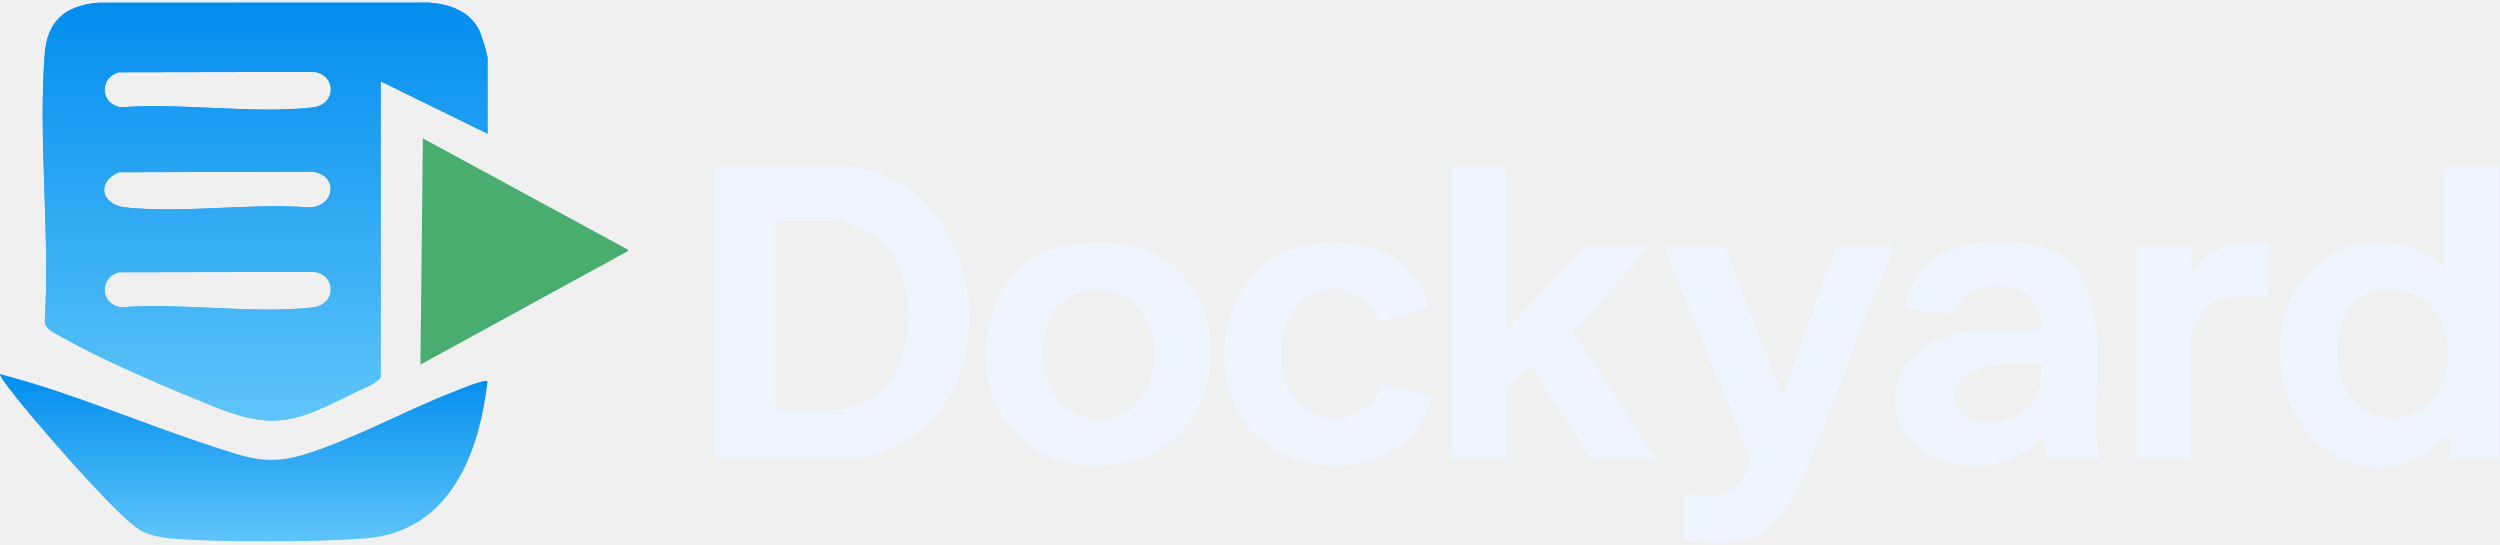
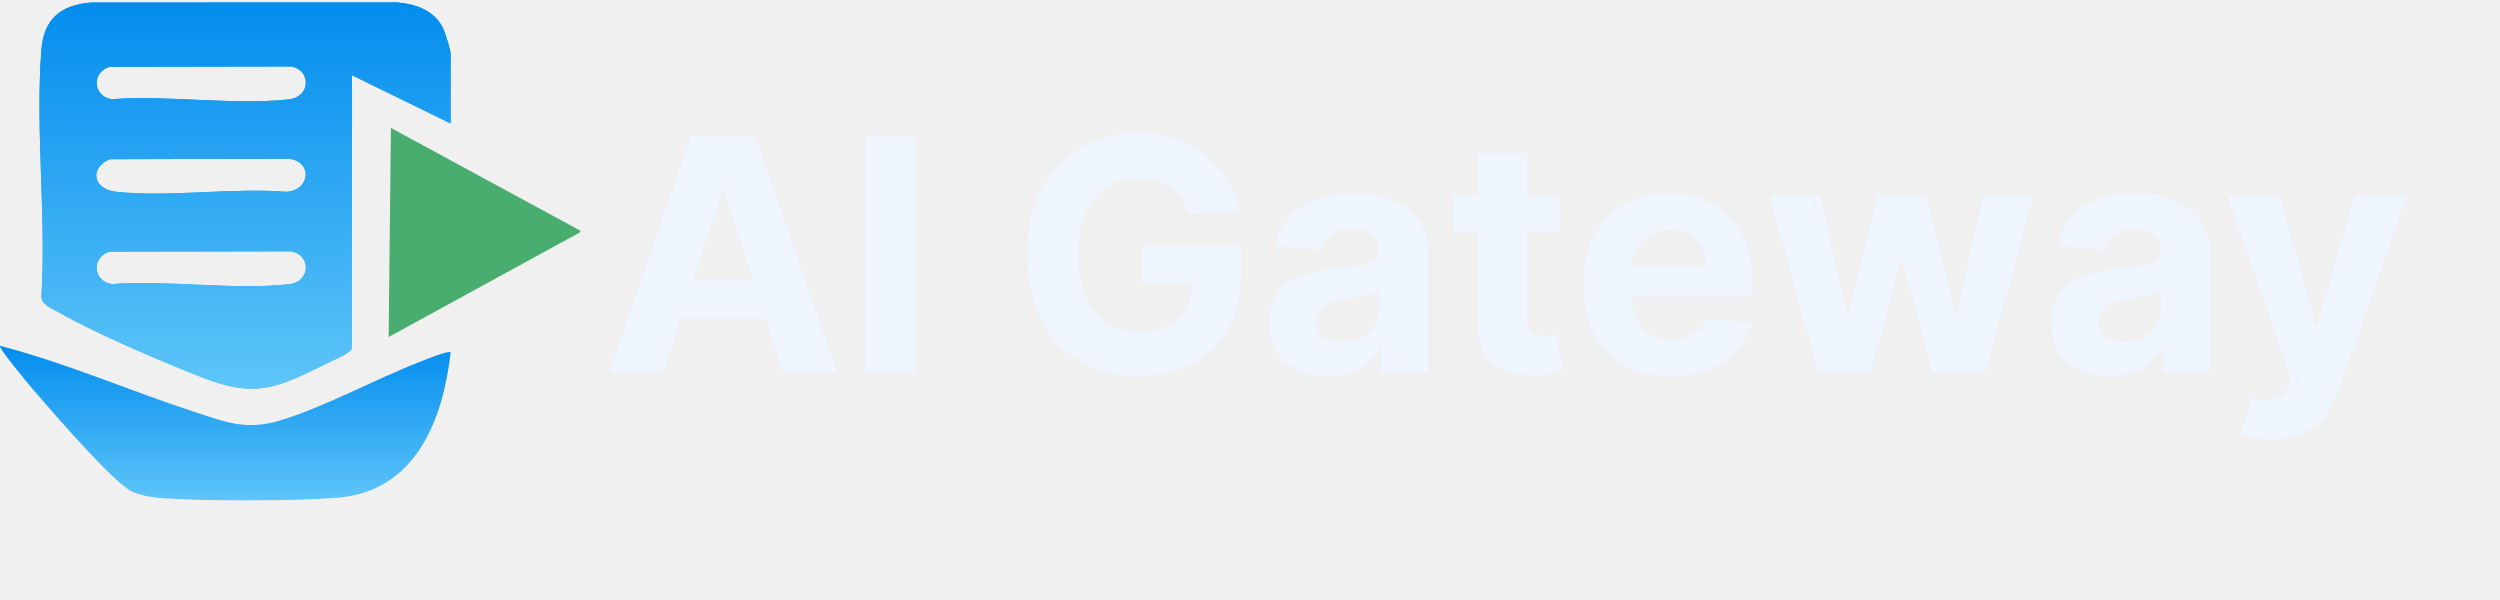
- <svg xmlns="http://www.w3.org/2000/svg" width="868" height="189" viewBox="0 0 868 189" fill="none">
-   <path d="M249.74 57.78H290.69C340.67 57.78 355.06 137.98 307.43 156.12C305.46 156.87 298.17 159.35 296.68 159.35H249.73L248.23 157.86V59.28L249.73 57.79L249.74 57.78ZM269.22 142.43H290.7C291.88 142.43 298.3 140.3 299.88 139.63C319.9 131.09 320.14 92.78 303.12 81.25C301.35 80.05 293.33 76.7 291.7 76.7H269.22V142.42V142.43Z" fill="#EFF6FF" />
-   <path d="M867.56 57.78V159.35H850.58V151.39C846.53 152.76 844.32 156.54 840.27 158.53C812.01 172.42 788.91 144.89 791.77 117.15C794.85 87.26 825.13 74 848.58 92.63V59.27L850.08 57.78H867.56ZM825.34 100.84C806 104.14 806.58 143.82 829.24 145.06C857.54 146.61 857.42 95.37 825.34 100.84Z" fill="#EFF6FF" />
-   <path d="M522.94 114.54L550.41 85.66H572.89L546.02 115.18L574.89 159.35H552.41L531.91 127.49C530.78 126.72 522.94 134.36 522.94 134.95V159.35H503.96V57.78H521.44L522.94 59.27V114.54Z" fill="#EFF6FF" />
-   <path d="M710.73 159.35L709.24 151.39C700.36 161.52 685.54 164.08 673.09 159.54C652.34 151.97 653.49 124.58 674.09 117.34C676.55 116.48 684.09 114.54 686.26 114.54H707.24C711.22 114.54 707.81 101.43 699.01 99.84C693.81 98.9 685.58 99.03 681.7 103.02C679.66 105.12 680.04 108.11 677.26 108.62C676.62 108.74 665.5 107.78 664.29 107.57C658.65 106.57 664.28 97.2 666.27 94.6C674.72 83.57 691.31 83.29 704.14 84.77C735.49 88.39 727.02 128.74 727.68 150.92C727.73 152.62 729.93 159.34 727.23 159.34H710.75L710.73 159.35ZM708.73 126.49H694.25C690.37 126.49 680.04 129.61 678.99 134.17C675.99 147.12 689.44 148.15 698.74 144.91C707.01 142.03 709.24 134.61 708.74 126.5L708.73 126.49Z" fill="#EFF6FF" />
-   <path d="M598.85 85.67L618.82 137.45L637.31 85.67H656.79L656.3 89.66C645.52 113.38 637.63 138.43 627.29 162.31C618.11 183.5 610.1 191.83 584.87 187.24V171.31C597.03 173.93 604.78 172.03 607.63 159.02L577.88 85.67H598.86H598.85Z" fill="#EFF6FF" />
-   <path d="M371.89 84.95C376.59 84.36 383.87 84.25 388.57 84.68C433.38 88.81 432.2 165.6 376.56 161.38C330.66 157.9 332.22 89.97 371.88 84.95H371.89ZM376.84 100.84C355.49 104.47 357.19 145.74 381.54 145.44C408.75 145.1 407.44 95.63 376.84 100.84Z" fill="#EFF6FF" />
-   <path d="M495.93 106.53L479.55 111.61C465.01 87.6 439.55 104.77 445.7 130.29C450.04 148.31 473.14 151.2 479.6 133.39L496.92 137.5C490.92 166.04 449.59 169.03 433.06 147.87C416.06 126.11 427.16 87.47 456.53 84.68C474.41 82.98 491.12 87.8 495.94 106.52L495.93 106.53Z" fill="#EFF6FF" />
-   <path d="M787.65 84.67V102.59C778.58 102.22 768.53 101.92 763.25 110.63C762.86 111.28 760.68 116.69 760.68 117.03V159.35H741.7V85.66H760.68L761.17 94.62C766.9 85.44 777.46 82.74 787.65 84.67Z" fill="#EFF6FF" />
-   <mask id="mask0_386_58" style="mask-type:luminance" maskUnits="userSpaceOnUse" x="0" y="0" width="218" height="188">
+ <svg xmlns="http://www.w3.org/2000/svg" width="939" height="225" viewBox="0 0 939 225" fill="none">
+   <mask id="mask0_398_5" style="mask-type:luminance" maskUnits="userSpaceOnUse" x="0" y="0" width="218" height="188">
    <path d="M218 0H0V188H218V0Z" fill="white" />
  </mask>
-   <g mask="url(#mask0_386_58)">
-     <path d="M169.272 46.402L132.149 28.215V131.13C130.152 133.33 127.29 134.293 124.69 135.563C104.957 145.175 97.074 150.189 75.448 141.606C59.821 135.405 35.853 125.236 21.617 117.093C19.197 115.707 15.523 114.354 15.549 111.333C17.408 81.158 13.233 48.561 15.549 18.677C16.422 7.404 22.542 1.901 34.158 0.955L149.003 0.913C156.281 1.461 163.196 3.968 166.437 10.675C167.257 12.368 169.263 18.852 169.263 20.37V46.411L169.272 46.402ZM41.237 25.085C34.314 27.028 34.824 36.192 41.964 37.263C62.932 35.636 87.938 39.604 108.413 37.329C117.005 36.375 116.78 26.098 109.209 24.961L41.237 25.085ZM41.237 59.808C33.424 63.104 34.936 71.089 43.64 72.027C63.486 74.161 87.272 70.417 107.549 72.044C116.47 71.554 117.645 60.63 108.413 59.609L41.237 59.8V59.808ZM41.237 94.523C34.314 96.465 34.824 105.63 41.964 106.7C62.932 105.073 87.938 109.041 108.413 106.767C117.005 105.812 116.78 95.536 109.209 94.398L41.237 94.523Z" fill="url(#paint0_linear_386_58)" />
-     <path d="M169.272 46.402L132.149 28.215V131.13C130.152 133.33 127.29 134.293 124.69 135.563C104.957 145.175 97.074 150.189 75.448 141.606C59.821 135.405 35.853 125.236 21.617 117.093C19.197 115.707 15.523 114.354 15.549 111.333C17.408 81.158 13.233 48.561 15.549 18.677C16.422 7.404 22.542 1.901 34.158 0.955L149.003 0.913C156.281 1.461 163.196 3.968 166.437 10.675C167.257 12.368 169.263 18.852 169.263 20.37V46.411L169.272 46.402ZM41.237 25.085C34.314 27.028 34.824 36.192 41.964 37.263C62.932 35.636 87.938 39.604 108.413 37.329C117.005 36.375 116.78 26.098 109.209 24.961L41.237 25.085ZM41.237 59.808C33.424 63.104 34.936 71.089 43.64 72.027C63.486 74.161 87.272 70.417 107.549 72.044C116.47 71.554 117.645 60.63 108.413 59.609L41.237 59.8V59.808ZM41.237 94.523C34.314 96.465 34.824 105.63 41.964 106.7C62.932 105.073 87.938 109.041 108.413 106.767C117.005 105.812 116.78 95.536 109.209 94.398L41.237 94.523Z" fill="url(#paint1_linear_386_58)" />
-     <path d="M169.263 132.375C166.472 157.021 156.471 184.713 126.565 186.954C108.846 188.282 76.788 188.398 59.155 186.954C56.104 186.705 52.292 185.841 49.535 184.589C42.595 181.434 18.532 153.394 12.153 145.98C10.96 144.594 -0.821 130.54 0.043 129.894C24.979 136.36 48.61 146.753 72.985 154.697C84.74 158.532 92.398 161.744 104.957 158C121.63 153.028 140.558 142.585 157.206 136.111C159.081 135.381 168.33 131.479 169.263 132.367V132.375Z" fill="url(#paint2_linear_386_58)" />
+   <g mask="url(#mask0_398_5)">
+     <path d="M169.272 46.402L132.149 28.215V131.13C130.152 133.33 127.29 134.293 124.69 135.563C104.957 145.175 97.074 150.189 75.448 141.606C59.821 135.405 35.853 125.236 21.617 117.093C19.197 115.707 15.523 114.354 15.549 111.333C17.408 81.158 13.233 48.561 15.549 18.677C16.422 7.404 22.542 1.901 34.158 0.955L149.003 0.913C156.281 1.461 163.196 3.968 166.437 10.675C167.257 12.368 169.263 18.852 169.263 20.37V46.411L169.272 46.402ZM41.237 25.085C34.314 27.028 34.824 36.192 41.964 37.263C62.932 35.636 87.938 39.604 108.413 37.329C117.005 36.375 116.78 26.098 109.209 24.961L41.237 25.085ZM41.237 59.808C33.424 63.104 34.936 71.089 43.64 72.027C63.486 74.161 87.272 70.417 107.549 72.044C116.47 71.554 117.645 60.63 108.413 59.609L41.237 59.8V59.808ZM41.237 94.523C34.314 96.465 34.824 105.63 41.964 106.7C62.932 105.073 87.938 109.041 108.413 106.767C117.005 105.812 116.78 95.536 109.209 94.398L41.237 94.523Z" fill="url(#paint0_linear_398_5)" />
+     <path d="M169.272 46.402L132.149 28.215V131.13C130.152 133.33 127.29 134.293 124.69 135.563C104.957 145.175 97.074 150.189 75.448 141.606C59.821 135.405 35.853 125.236 21.617 117.093C19.197 115.707 15.523 114.354 15.549 111.333C17.408 81.158 13.233 48.561 15.549 18.677C16.422 7.404 22.542 1.901 34.158 0.955L149.003 0.913C156.281 1.461 163.196 3.968 166.437 10.675C167.257 12.368 169.263 18.852 169.263 20.37V46.411L169.272 46.402ZM41.237 25.085C34.314 27.028 34.824 36.192 41.964 37.263C62.932 35.636 87.938 39.604 108.413 37.329C117.005 36.375 116.78 26.098 109.209 24.961L41.237 25.085ZM41.237 59.808C33.424 63.104 34.936 71.089 43.64 72.027C63.486 74.161 87.272 70.417 107.549 72.044C116.47 71.554 117.645 60.63 108.413 59.609L41.237 59.8V59.808ZM41.237 94.523C34.314 96.465 34.824 105.63 41.964 106.7C62.932 105.073 87.938 109.041 108.413 106.767C117.005 105.812 116.78 95.536 109.209 94.398L41.237 94.523Z" fill="url(#paint1_linear_398_5)" />
+     <path d="M169.263 132.375C166.472 157.021 156.471 184.713 126.565 186.954C108.846 188.282 76.788 188.398 59.155 186.954C56.104 186.705 52.292 185.841 49.535 184.589C42.595 181.434 18.532 153.394 12.153 145.98C10.96 144.594 -0.821 130.54 0.043 129.894C24.979 136.36 48.61 146.753 72.985 154.697C84.74 158.532 92.398 161.744 104.957 158C121.63 153.028 140.558 142.585 157.206 136.111C159.081 135.381 168.33 131.479 169.263 132.367V132.375Z" fill="url(#paint2_linear_398_5)" />
    <path d="M218.479 86.919L145.969 126.581L146.825 48.054L218.479 86.919Z" fill="#48AD6E" />
  </g>
+   <path d="M249.005 140H228.903L259.533 51.273H283.707L314.294 140H294.192L271.967 71.548H271.273L249.005 140ZM247.749 105.124H295.232V119.768H247.749V105.124ZM343.733 51.273V140H324.973V51.273H343.733ZM446.237 79.953C445.63 77.845 444.778 75.982 443.681 74.364C442.583 72.718 441.24 71.332 439.652 70.205C438.092 69.05 436.301 68.169 434.279 67.562C432.287 66.956 430.077 66.653 427.651 66.653C423.116 66.653 419.131 67.779 415.694 70.032C412.285 72.285 409.628 75.563 407.722 79.867C405.816 84.141 404.863 89.369 404.863 95.55C404.863 101.731 405.801 106.987 407.679 111.32C409.556 115.652 412.213 118.959 415.65 121.241C419.087 123.494 423.145 124.62 427.824 124.62C432.07 124.62 435.695 123.869 438.699 122.367C441.731 120.836 444.042 118.685 445.63 115.912C447.248 113.139 448.056 109.861 448.056 106.077L451.869 106.641H428.994V92.517H466.123V103.695C466.123 111.493 464.476 118.194 461.184 123.797C457.891 129.371 453.356 133.675 447.58 136.707C441.803 139.711 435.189 141.213 427.738 141.213C419.419 141.213 412.112 139.379 405.816 135.711C399.519 132.014 394.609 126.772 391.086 119.984C387.591 113.168 385.843 105.081 385.843 95.723C385.843 88.531 386.883 82.119 388.963 76.487C391.071 70.826 394.017 66.032 397.801 62.104C401.584 58.176 405.989 55.186 411.015 53.136C416.04 51.085 421.484 50.06 427.348 50.06C432.373 50.06 437.052 50.796 441.385 52.269C445.717 53.713 449.558 55.764 452.909 58.421C456.288 61.078 459.046 64.241 461.184 67.909C463.321 71.548 464.693 75.563 465.299 79.953H446.237ZM498.843 141.256C494.597 141.256 490.814 140.52 487.492 139.047C484.171 137.545 481.542 135.335 479.607 132.418C477.701 129.472 476.748 125.804 476.748 121.414C476.748 117.717 477.426 114.612 478.784 112.099C480.141 109.587 481.99 107.565 484.329 106.034C486.669 104.503 489.326 103.348 492.301 102.568C495.305 101.788 498.453 101.24 501.746 100.922C505.616 100.518 508.735 100.142 511.104 99.796C513.472 99.42 515.19 98.871 516.259 98.149C517.328 97.427 517.862 96.358 517.862 94.943V94.683C517.862 91.939 516.996 89.817 515.263 88.315C513.559 86.813 511.132 86.062 507.984 86.062C504.663 86.062 502.02 86.798 500.056 88.271C498.092 89.715 496.792 91.535 496.157 93.73L479.087 92.344C479.954 88.3 481.658 84.805 484.199 81.859C486.741 78.885 490.019 76.603 494.034 75.014C498.077 73.397 502.756 72.588 508.071 72.588C511.768 72.588 515.306 73.021 518.685 73.888C522.093 74.754 525.112 76.097 527.74 77.917C530.397 79.737 532.491 82.076 534.022 84.935C535.553 87.766 536.318 91.16 536.318 95.117V140H518.815V130.772H518.295C517.227 132.852 515.797 134.686 514.006 136.274C512.215 137.834 510.064 139.061 507.551 139.957C505.038 140.823 502.135 141.256 498.843 141.256ZM504.128 128.519C506.843 128.519 509.241 127.985 511.32 126.916C513.4 125.819 515.032 124.346 516.216 122.497C517.4 120.649 517.992 118.555 517.992 116.215V109.153C517.414 109.529 516.62 109.875 515.609 110.193C514.627 110.482 513.515 110.756 512.273 111.016C511.031 111.247 509.789 111.464 508.547 111.666C507.305 111.839 506.179 111.998 505.168 112.143C503.002 112.46 501.11 112.966 499.493 113.659C497.875 114.352 496.619 115.291 495.724 116.475C494.828 117.63 494.381 119.075 494.381 120.808C494.381 123.32 495.29 125.241 497.11 126.57C498.958 127.869 501.298 128.519 504.128 128.519ZM586.032 73.454V87.318H545.958V73.454H586.032ZM555.056 57.511H573.512V119.551C573.512 121.255 573.771 122.584 574.291 123.537C574.811 124.461 575.533 125.111 576.458 125.487C577.411 125.862 578.508 126.05 579.75 126.05C580.617 126.05 581.483 125.978 582.35 125.833C583.216 125.66 583.88 125.53 584.343 125.443L587.245 139.177C586.321 139.466 585.021 139.798 583.346 140.173C581.671 140.578 579.635 140.823 577.237 140.91C572.789 141.083 568.89 140.491 565.54 139.134C562.218 137.776 559.633 135.668 557.785 132.808C555.936 129.949 555.027 126.339 555.056 121.977V57.511ZM627.666 141.3C620.821 141.3 614.929 139.913 609.99 137.141C605.08 134.339 601.297 130.382 598.639 125.27C595.982 120.129 594.654 114.049 594.654 107.031C594.654 100.185 595.982 94.178 598.639 89.008C601.297 83.838 605.037 79.809 609.86 76.92C614.713 74.032 620.402 72.588 626.93 72.588C631.32 72.588 635.407 73.296 639.191 74.711C643.003 76.097 646.325 78.191 649.155 80.993C652.014 83.794 654.238 87.318 655.827 91.564C657.415 95.781 658.21 100.72 658.21 106.381V111.45H602.019V100.012H640.837C640.837 97.355 640.259 95.001 639.104 92.95C637.949 90.9 636.346 89.297 634.295 88.141C632.273 86.957 629.919 86.365 627.233 86.365C624.432 86.365 621.948 87.015 619.781 88.315C617.644 89.585 615.969 91.304 614.756 93.47C613.543 95.608 612.922 97.99 612.893 100.619V111.493C612.893 114.786 613.499 117.63 614.713 120.028C615.954 122.425 617.702 124.273 619.955 125.573C622.208 126.873 624.879 127.523 627.97 127.523C630.02 127.523 631.898 127.234 633.602 126.656C635.306 126.079 636.764 125.212 637.977 124.057C639.191 122.902 640.115 121.486 640.75 119.811L657.82 120.938C656.953 125.039 655.177 128.62 652.491 131.682C649.834 134.714 646.397 137.083 642.18 138.787C637.992 140.462 633.154 141.3 627.666 141.3ZM682.904 140L664.795 73.454H683.468L693.779 118.165H694.385L705.129 73.454H723.455L734.373 117.905H734.936L745.074 73.454H763.703L745.637 140H726.098L714.661 98.149H713.838L702.4 140H682.904ZM792.525 141.256C788.279 141.256 784.495 140.52 781.174 139.047C777.852 137.545 775.224 135.335 773.289 132.418C771.382 129.472 770.429 125.804 770.429 121.414C770.429 117.717 771.108 114.612 772.466 112.099C773.823 109.587 775.672 107.565 778.011 106.034C780.35 104.503 783.008 103.348 785.983 102.568C788.986 101.788 792.135 101.24 795.427 100.922C799.297 100.518 802.417 100.142 804.785 99.796C807.154 99.42 808.872 98.871 809.941 98.149C811.009 97.427 811.544 96.358 811.544 94.943V94.683C811.544 91.939 810.677 89.817 808.944 88.315C807.24 86.813 804.814 86.062 801.666 86.062C798.344 86.062 795.702 86.798 793.738 88.271C791.774 89.715 790.474 91.535 789.838 93.73L772.769 92.344C773.635 88.3 775.339 84.805 777.881 81.859C780.423 78.885 783.701 76.603 787.716 75.014C791.759 73.397 796.438 72.588 801.752 72.588C805.449 72.588 808.988 73.021 812.367 73.888C815.775 74.754 818.793 76.097 821.422 77.917C824.079 79.737 826.173 82.076 827.703 84.935C829.234 87.766 830 91.16 830 95.117V140H812.497V130.772H811.977C810.908 132.852 809.479 134.686 807.688 136.274C805.897 137.834 803.745 139.061 801.233 139.957C798.72 140.823 795.817 141.256 792.525 141.256ZM797.81 128.519C800.525 128.519 802.922 127.985 805.002 126.916C807.081 125.819 808.713 124.346 809.897 122.497C811.082 120.649 811.674 118.555 811.674 116.215V109.153C811.096 109.529 810.302 109.875 809.291 110.193C808.309 110.482 807.197 110.756 805.955 111.016C804.713 111.247 803.471 111.464 802.229 111.666C800.987 111.839 799.861 111.998 798.85 112.143C796.684 112.46 794.792 112.966 793.174 113.659C791.557 114.352 790.301 115.291 789.405 116.475C788.51 117.63 788.062 119.075 788.062 120.808C788.062 123.32 788.972 125.241 790.792 126.57C792.64 127.869 794.98 128.519 797.81 128.519ZM853.33 164.955C850.99 164.955 848.795 164.767 846.744 164.391C844.723 164.045 843.047 163.597 841.719 163.048L845.878 149.271C848.044 149.936 849.994 150.297 851.727 150.354C853.488 150.412 855.005 150.008 856.276 149.141C857.575 148.275 858.629 146.802 859.438 144.722L860.521 141.906L836.65 73.454H856.059L869.836 122.324H870.529L884.436 73.454H903.975L878.111 147.192C876.869 150.773 875.179 153.893 873.042 156.55C870.933 159.236 868.262 161.301 865.027 162.745C861.792 164.218 857.893 164.955 853.33 164.955Z" fill="#EFF6FF" />
  <defs>
-     <linearGradient id="paint0_linear_386_58" x1="92.05" y1="0.913" x2="92.05" y2="146.009" gradientUnits="userSpaceOnUse">
+     <linearGradient id="paint0_linear_398_5" x1="92.05" y1="0.913" x2="92.05" y2="146.009" gradientUnits="userSpaceOnUse">
      <stop stop-color="#028DEE" />
      <stop offset="0.999" stop-color="#5EC5F8" />
    </linearGradient>
-     <linearGradient id="paint1_linear_386_58" x1="92.05" y1="0.913" x2="92.05" y2="146.009" gradientUnits="userSpaceOnUse">
+     <linearGradient id="paint1_linear_398_5" x1="92.05" y1="0.913" x2="92.05" y2="146.009" gradientUnits="userSpaceOnUse">
      <stop stop-color="#028DEE" />
      <stop offset="0.999" stop-color="#5EC5F8" />
    </linearGradient>
-     <linearGradient id="paint2_linear_386_58" x1="84.631" y1="129.894" x2="84.631" y2="187.994" gradientUnits="userSpaceOnUse">
+     <linearGradient id="paint2_linear_398_5" x1="84.631" y1="129.894" x2="84.631" y2="187.994" gradientUnits="userSpaceOnUse">
      <stop stop-color="#028DEE" />
      <stop offset="1" stop-color="#5EC5F8" />
    </linearGradient>
  </defs>
</svg>
